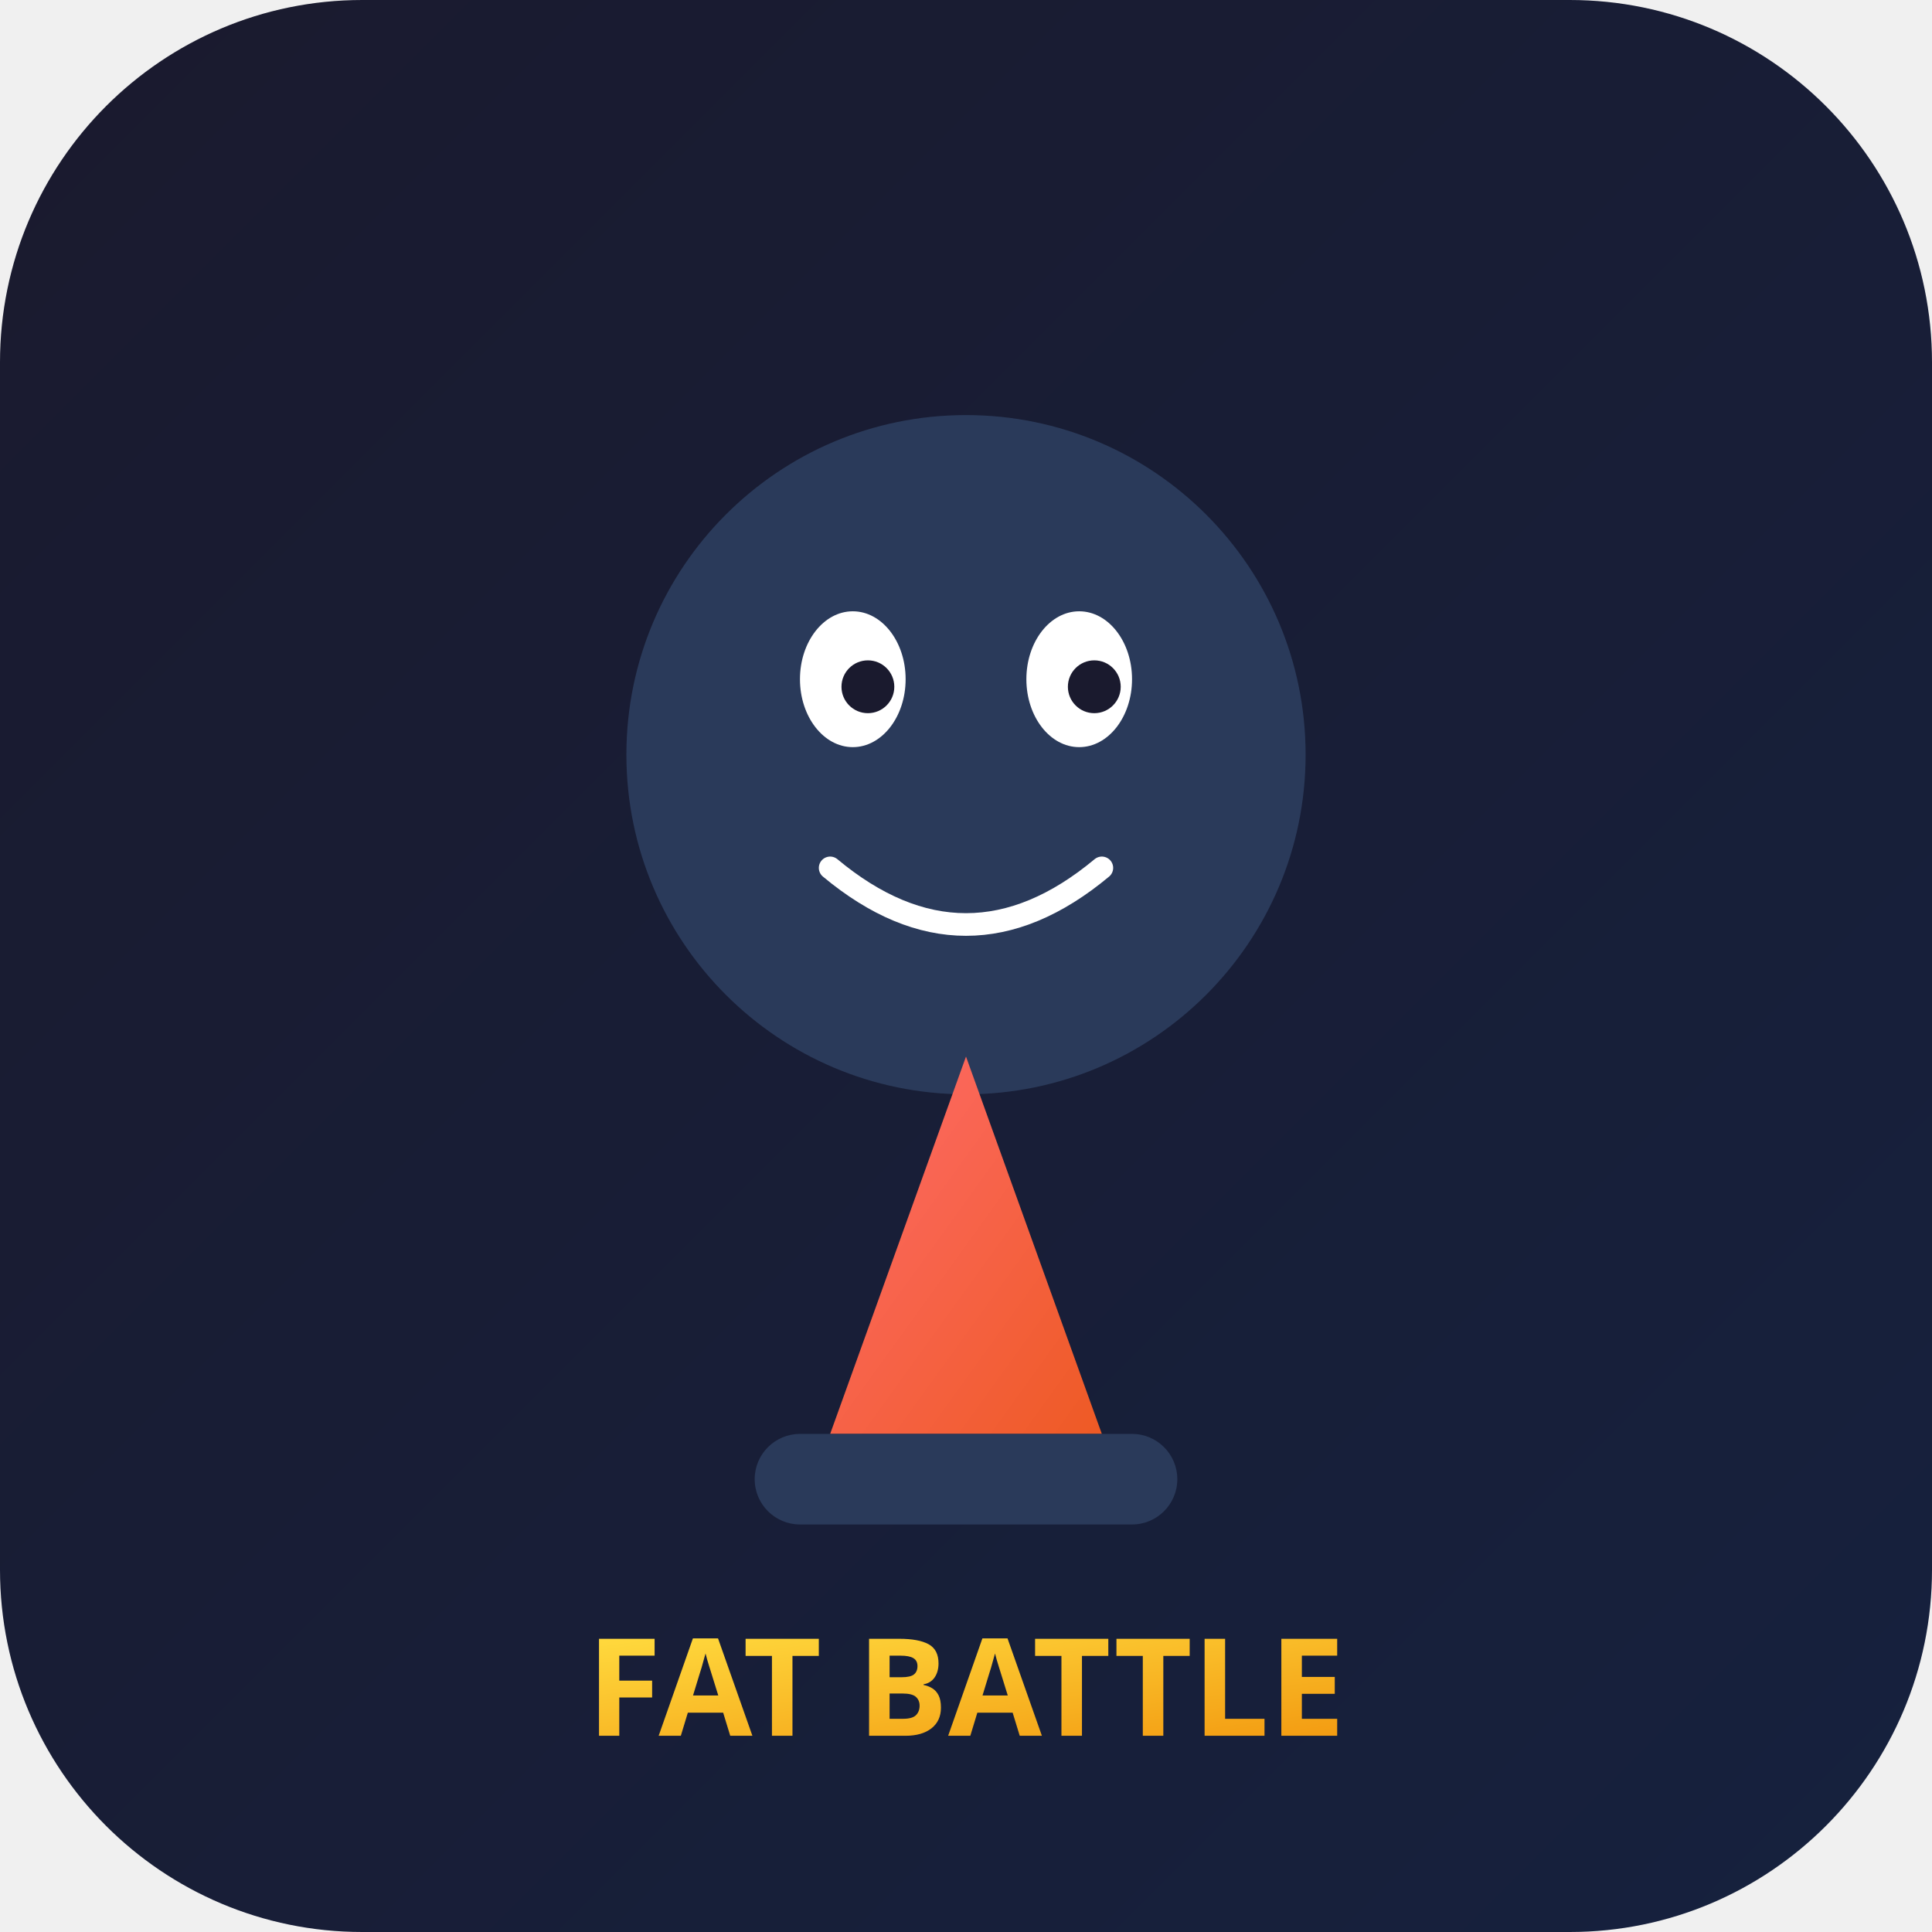
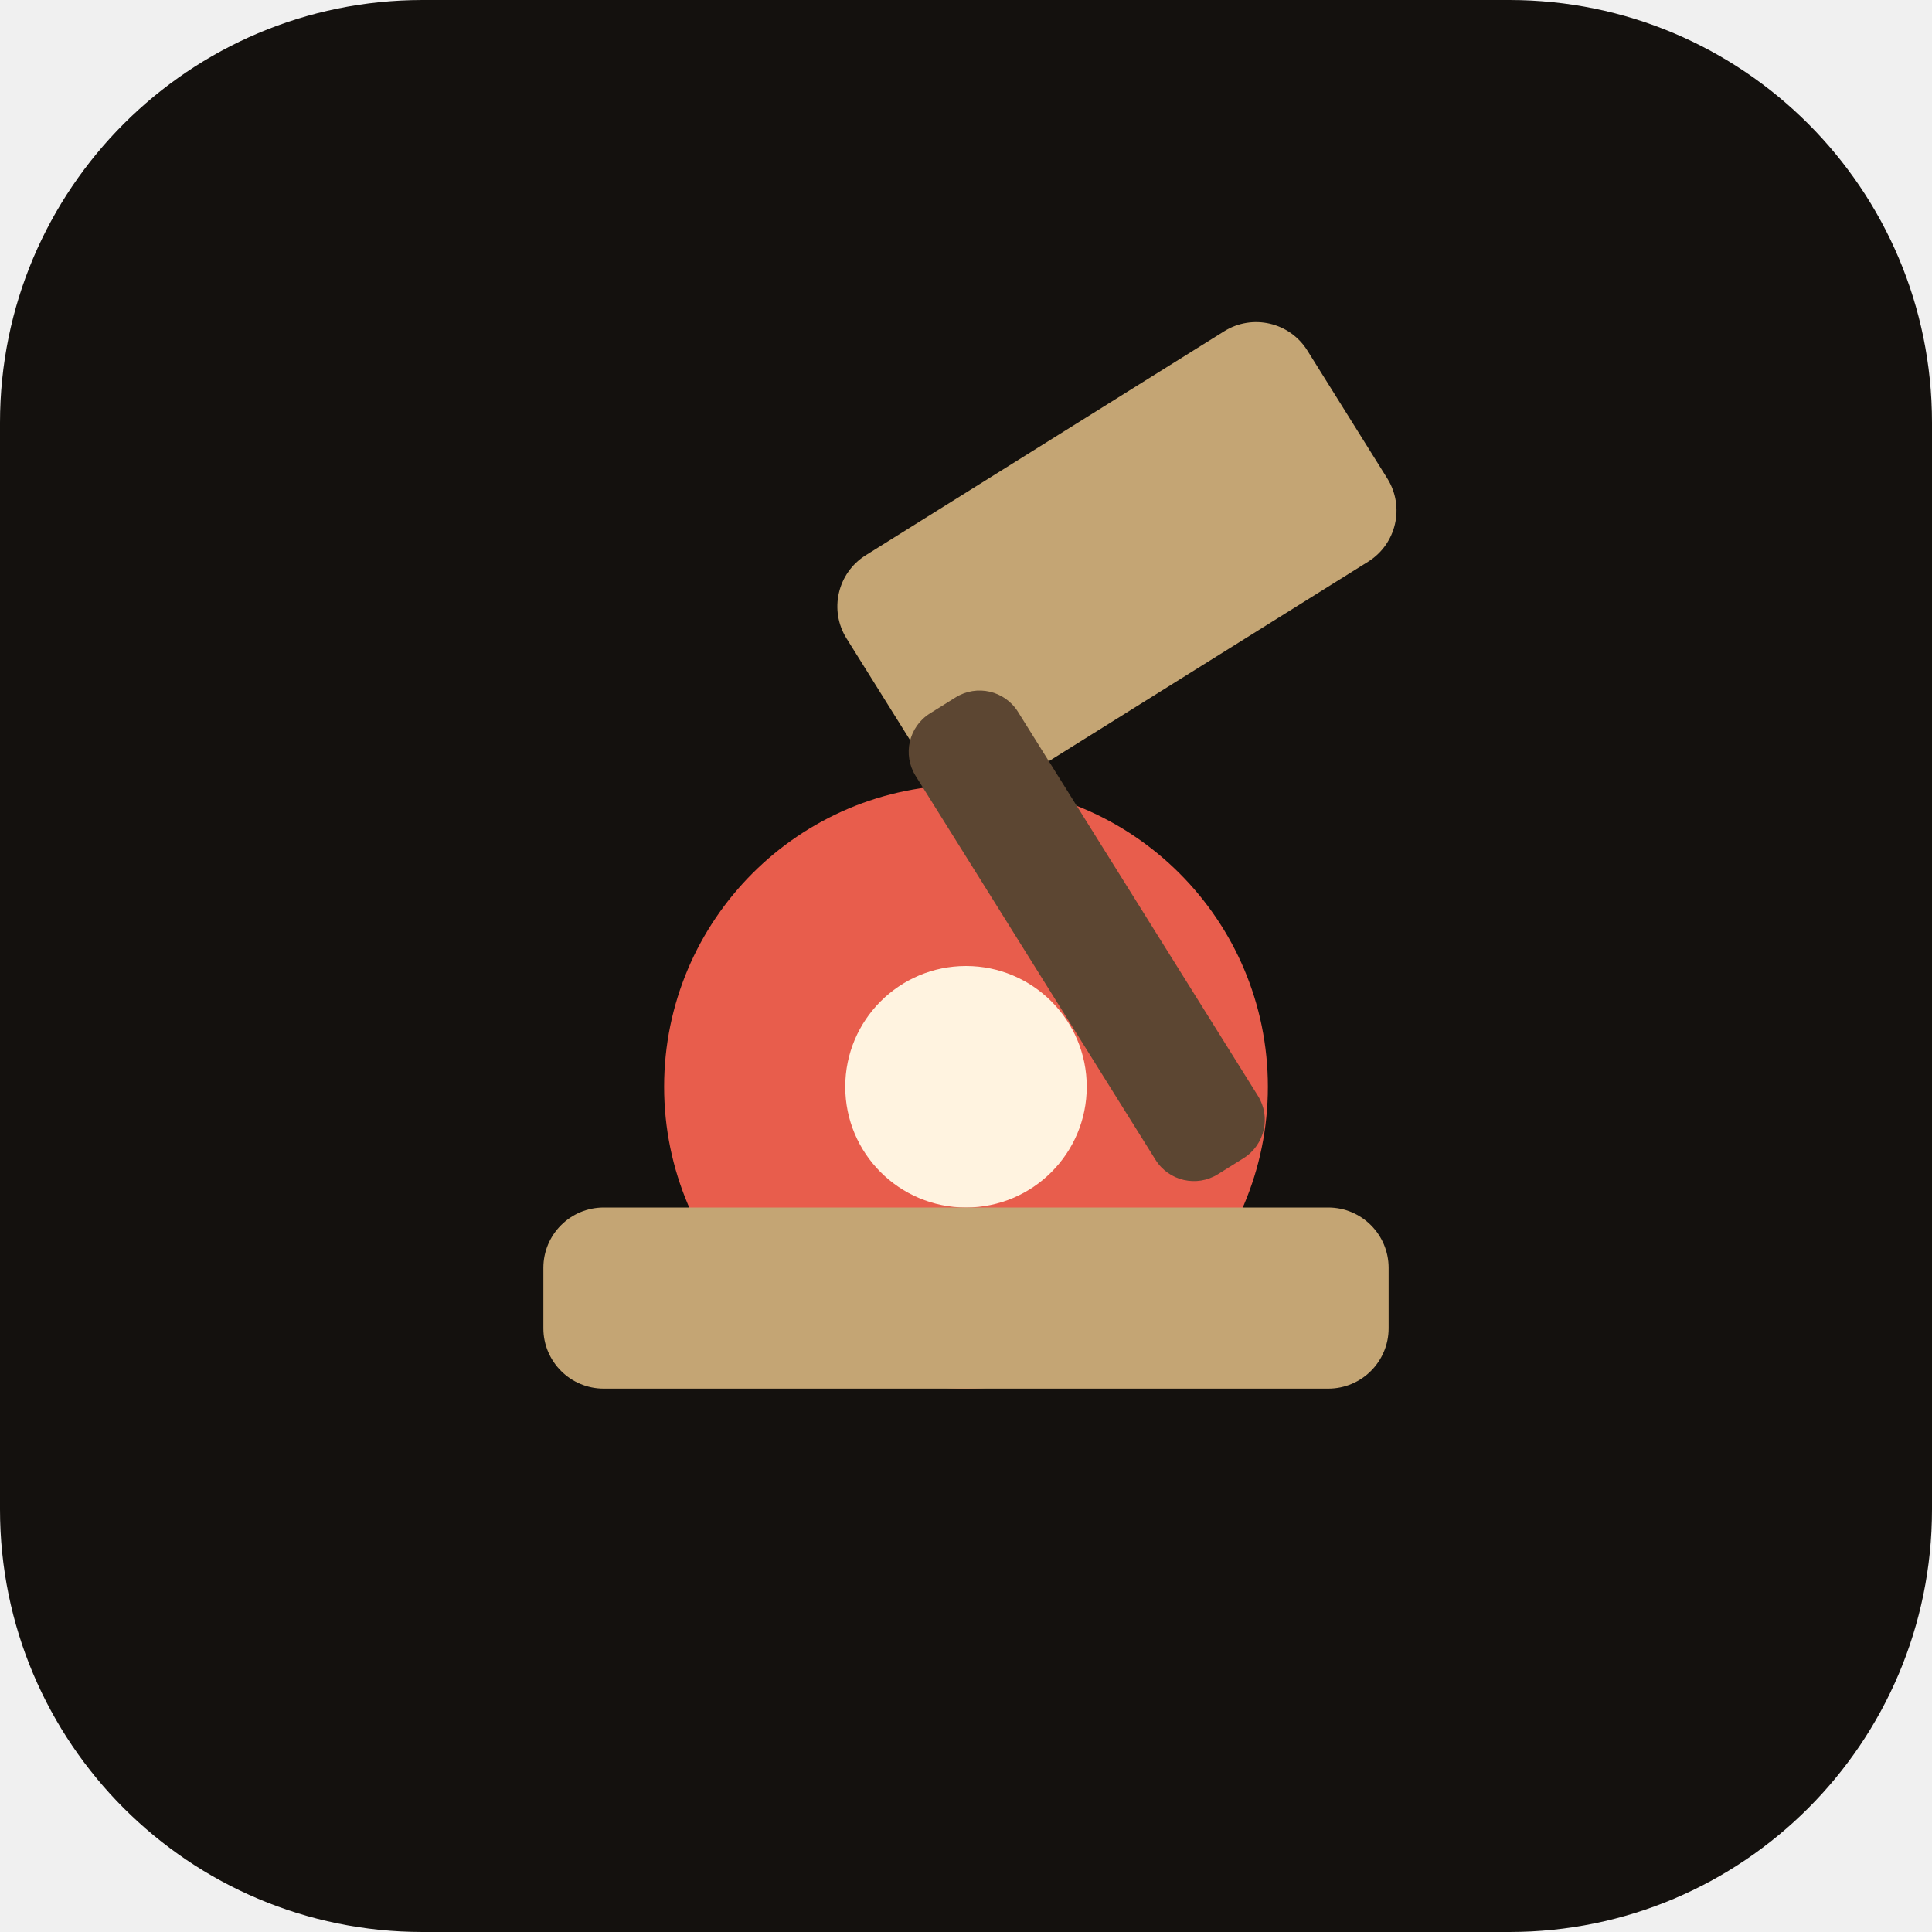
- <svg xmlns="http://www.w3.org/2000/svg" viewBox="0 0 512 512">
-   <defs>
-     <linearGradient id="bg" x1="0%" y1="0%" x2="100%" y2="100%">
-       <stop offset="0%" style="stop-color:#1a1a2e" />
-       <stop offset="100%" style="stop-color:#16213e" />
-     </linearGradient>
-     <linearGradient id="heart" x1="0%" y1="0%" x2="100%" y2="100%">
-       <stop offset="0%" style="stop-color:#ff6b6b" />
-       <stop offset="100%" style="stop-color:#ee5a24" />
-     </linearGradient>
-     <linearGradient id="gold" x1="0%" y1="0%" x2="100%" y2="100%">
-       <stop offset="0%" style="stop-color:#ffd93d" />
-       <stop offset="100%" style="stop-color:#f39c12" />
-     </linearGradient>
-   </defs>
-   <rect width="512" height="512" rx="96" fill="url(#bg)" />
-   <circle cx="256" cy="200" r="90" fill="#2a3a5a" />
-   <ellipse cx="226" cy="180" rx="14" ry="18" fill="#fff" />
-   <ellipse cx="286" cy="180" rx="14" ry="18" fill="#fff" />
-   <circle cx="230" cy="182" r="7" fill="#1a1a2e" />
-   <circle cx="290" cy="182" r="7" fill="#1a1a2e" />
-   <path d="M220 230 Q256 260 292 230" stroke="#fff" stroke-width="6" fill="none" stroke-linecap="round" />
-   <path d="M256 280 L220 380 L292 380 Z" fill="url(#heart)" />
-   <rect x="200" y="380" width="112" height="24" rx="12" fill="#2a3a5a" />
-   <text x="256" y="460" text-anchor="middle" font-size="36" font-weight="bold" fill="url(#gold)" font-family="sans-serif">FAT BATTLE</text>
+ <svg xmlns="http://www.w3.org/2000/svg" viewBox="0 0 64 64">
+   <rect width="64" height="64" rx="14" fill="#14110E" />
+   <circle cx="32" cy="36" r="10" fill="#E85D4C" />
+   <circle cx="32" cy="36" r="4" fill="#FFF3E0" />
+   <rect x="28" y="14" width="18" height="9" rx="2" transform="rotate(-32 37 18.5)" fill="#C4A574" />
+   <rect x="34" y="22" width="4" height="18" rx="1.5" transform="rotate(-32 36 31)" fill="#5C4632" />
+   <rect x="18" y="40" width="28" height="6" rx="2" fill="#C4A574" />
</svg>
